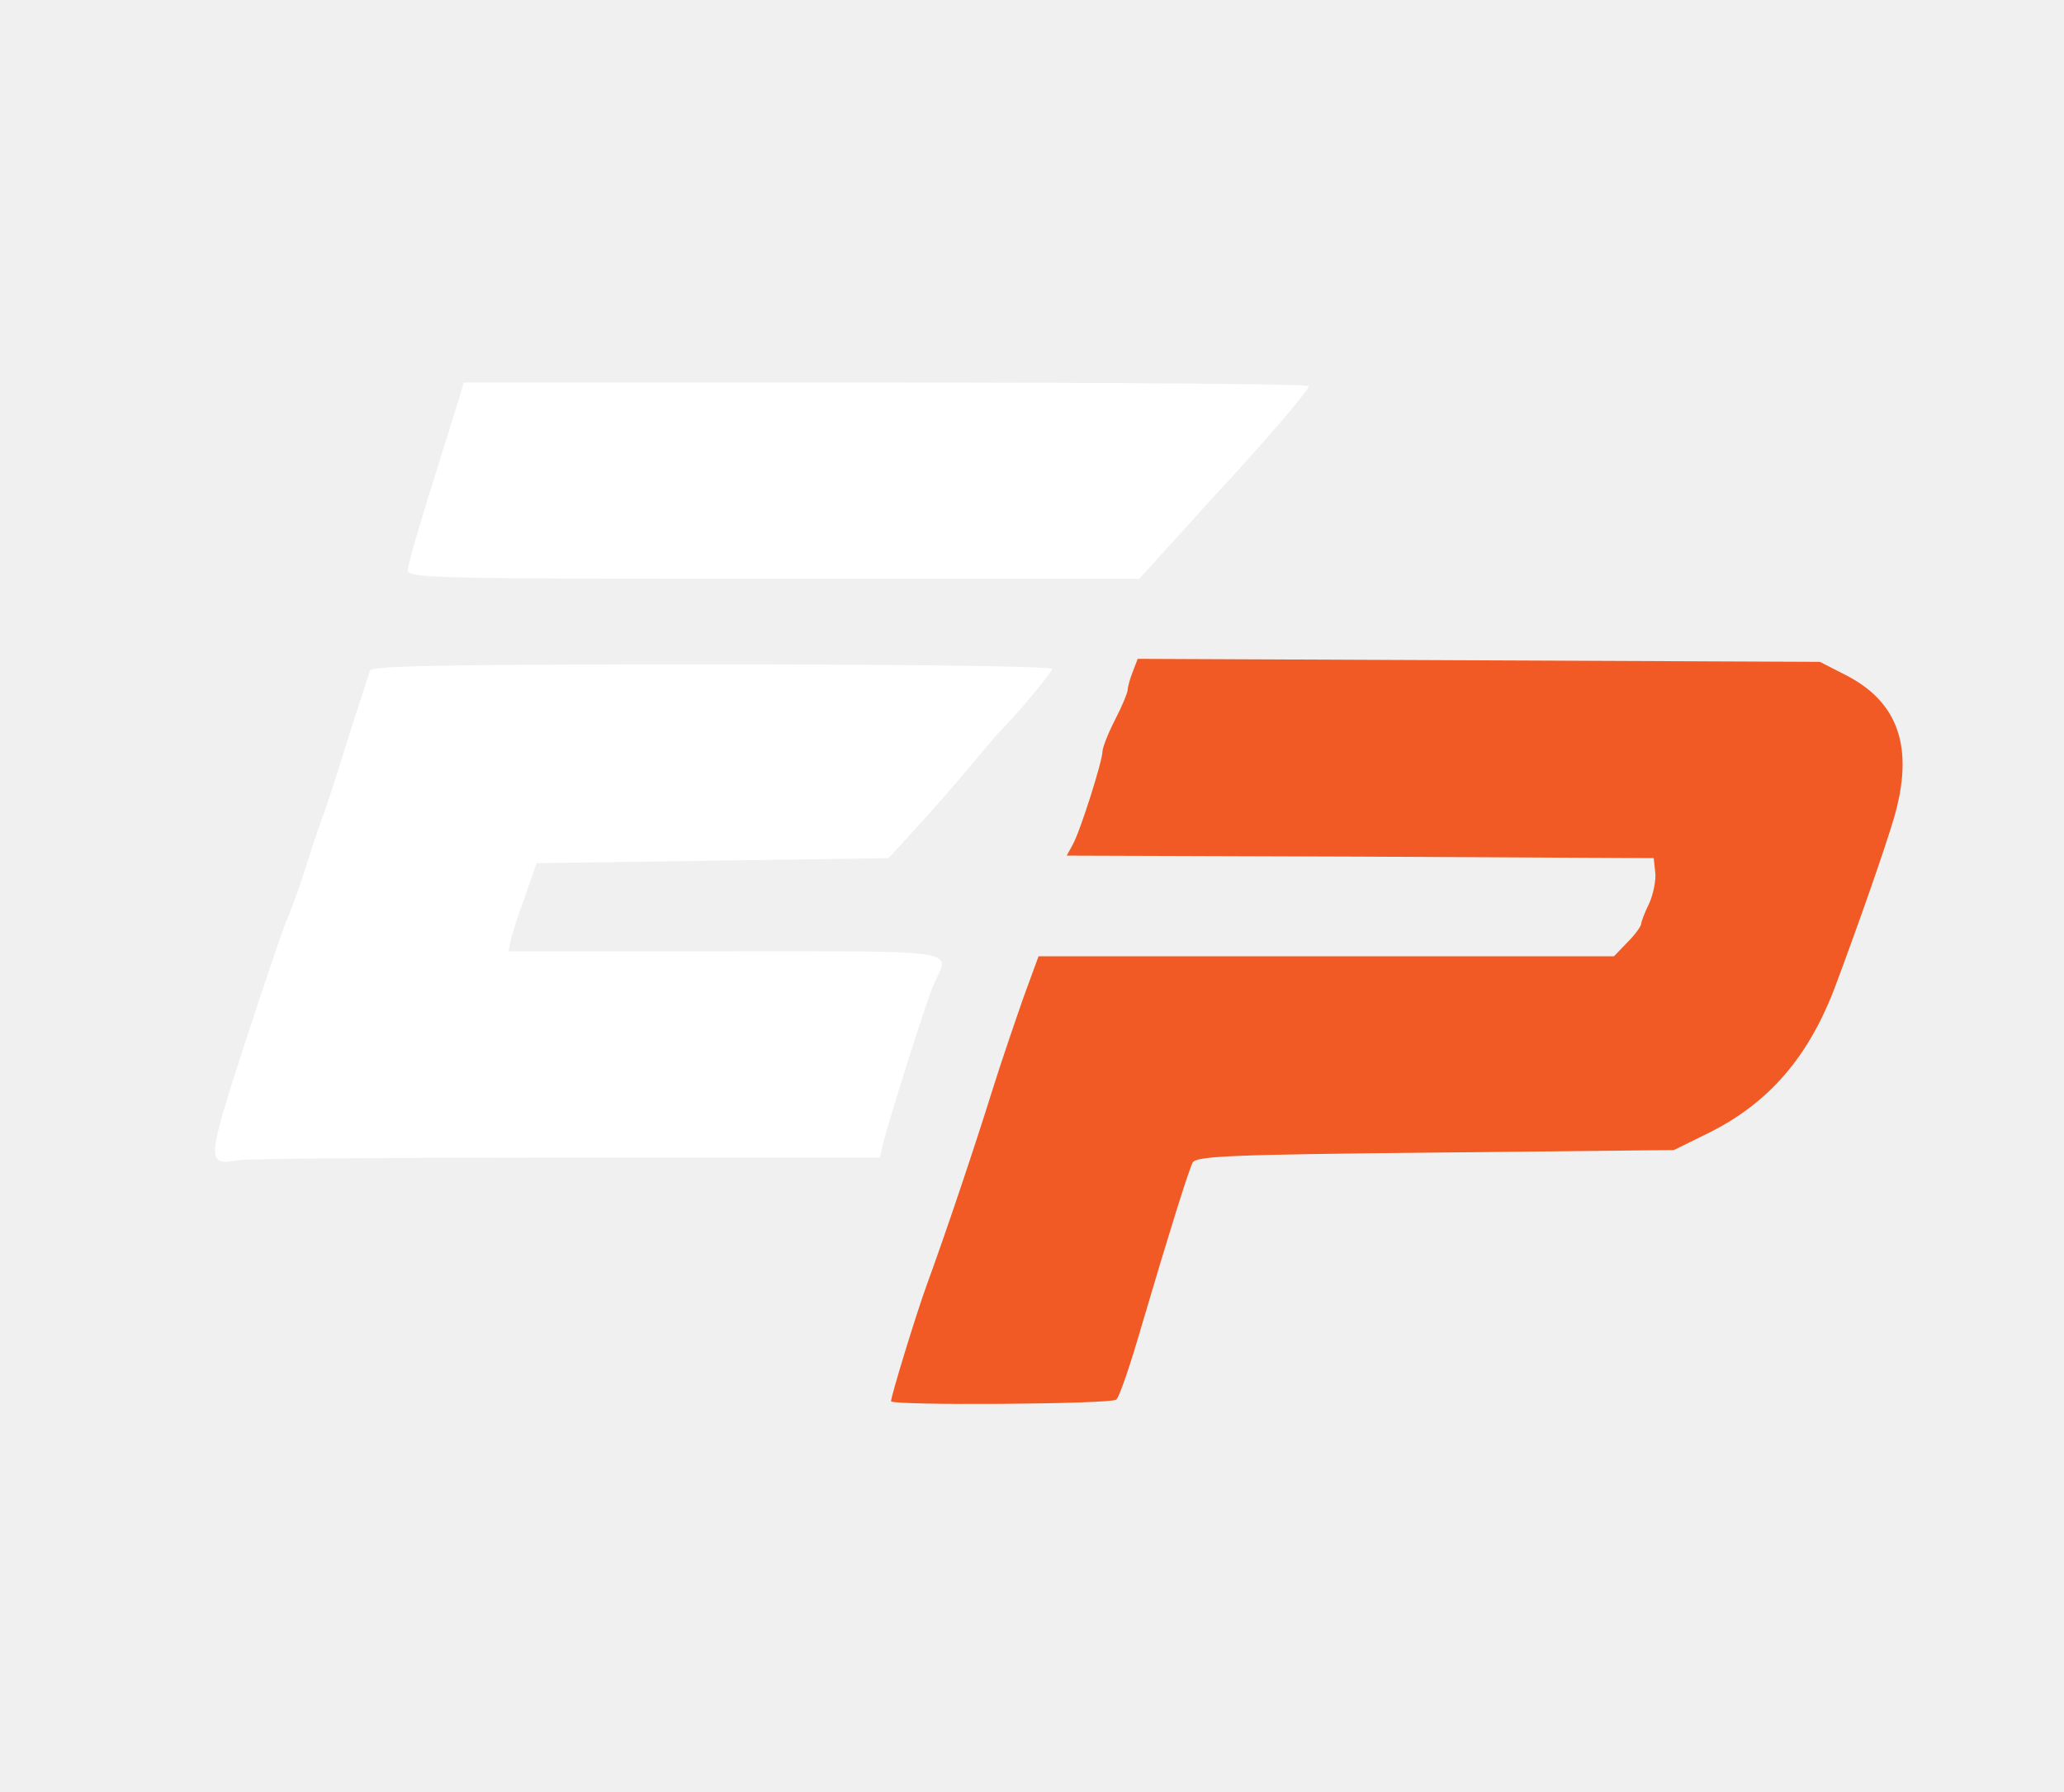
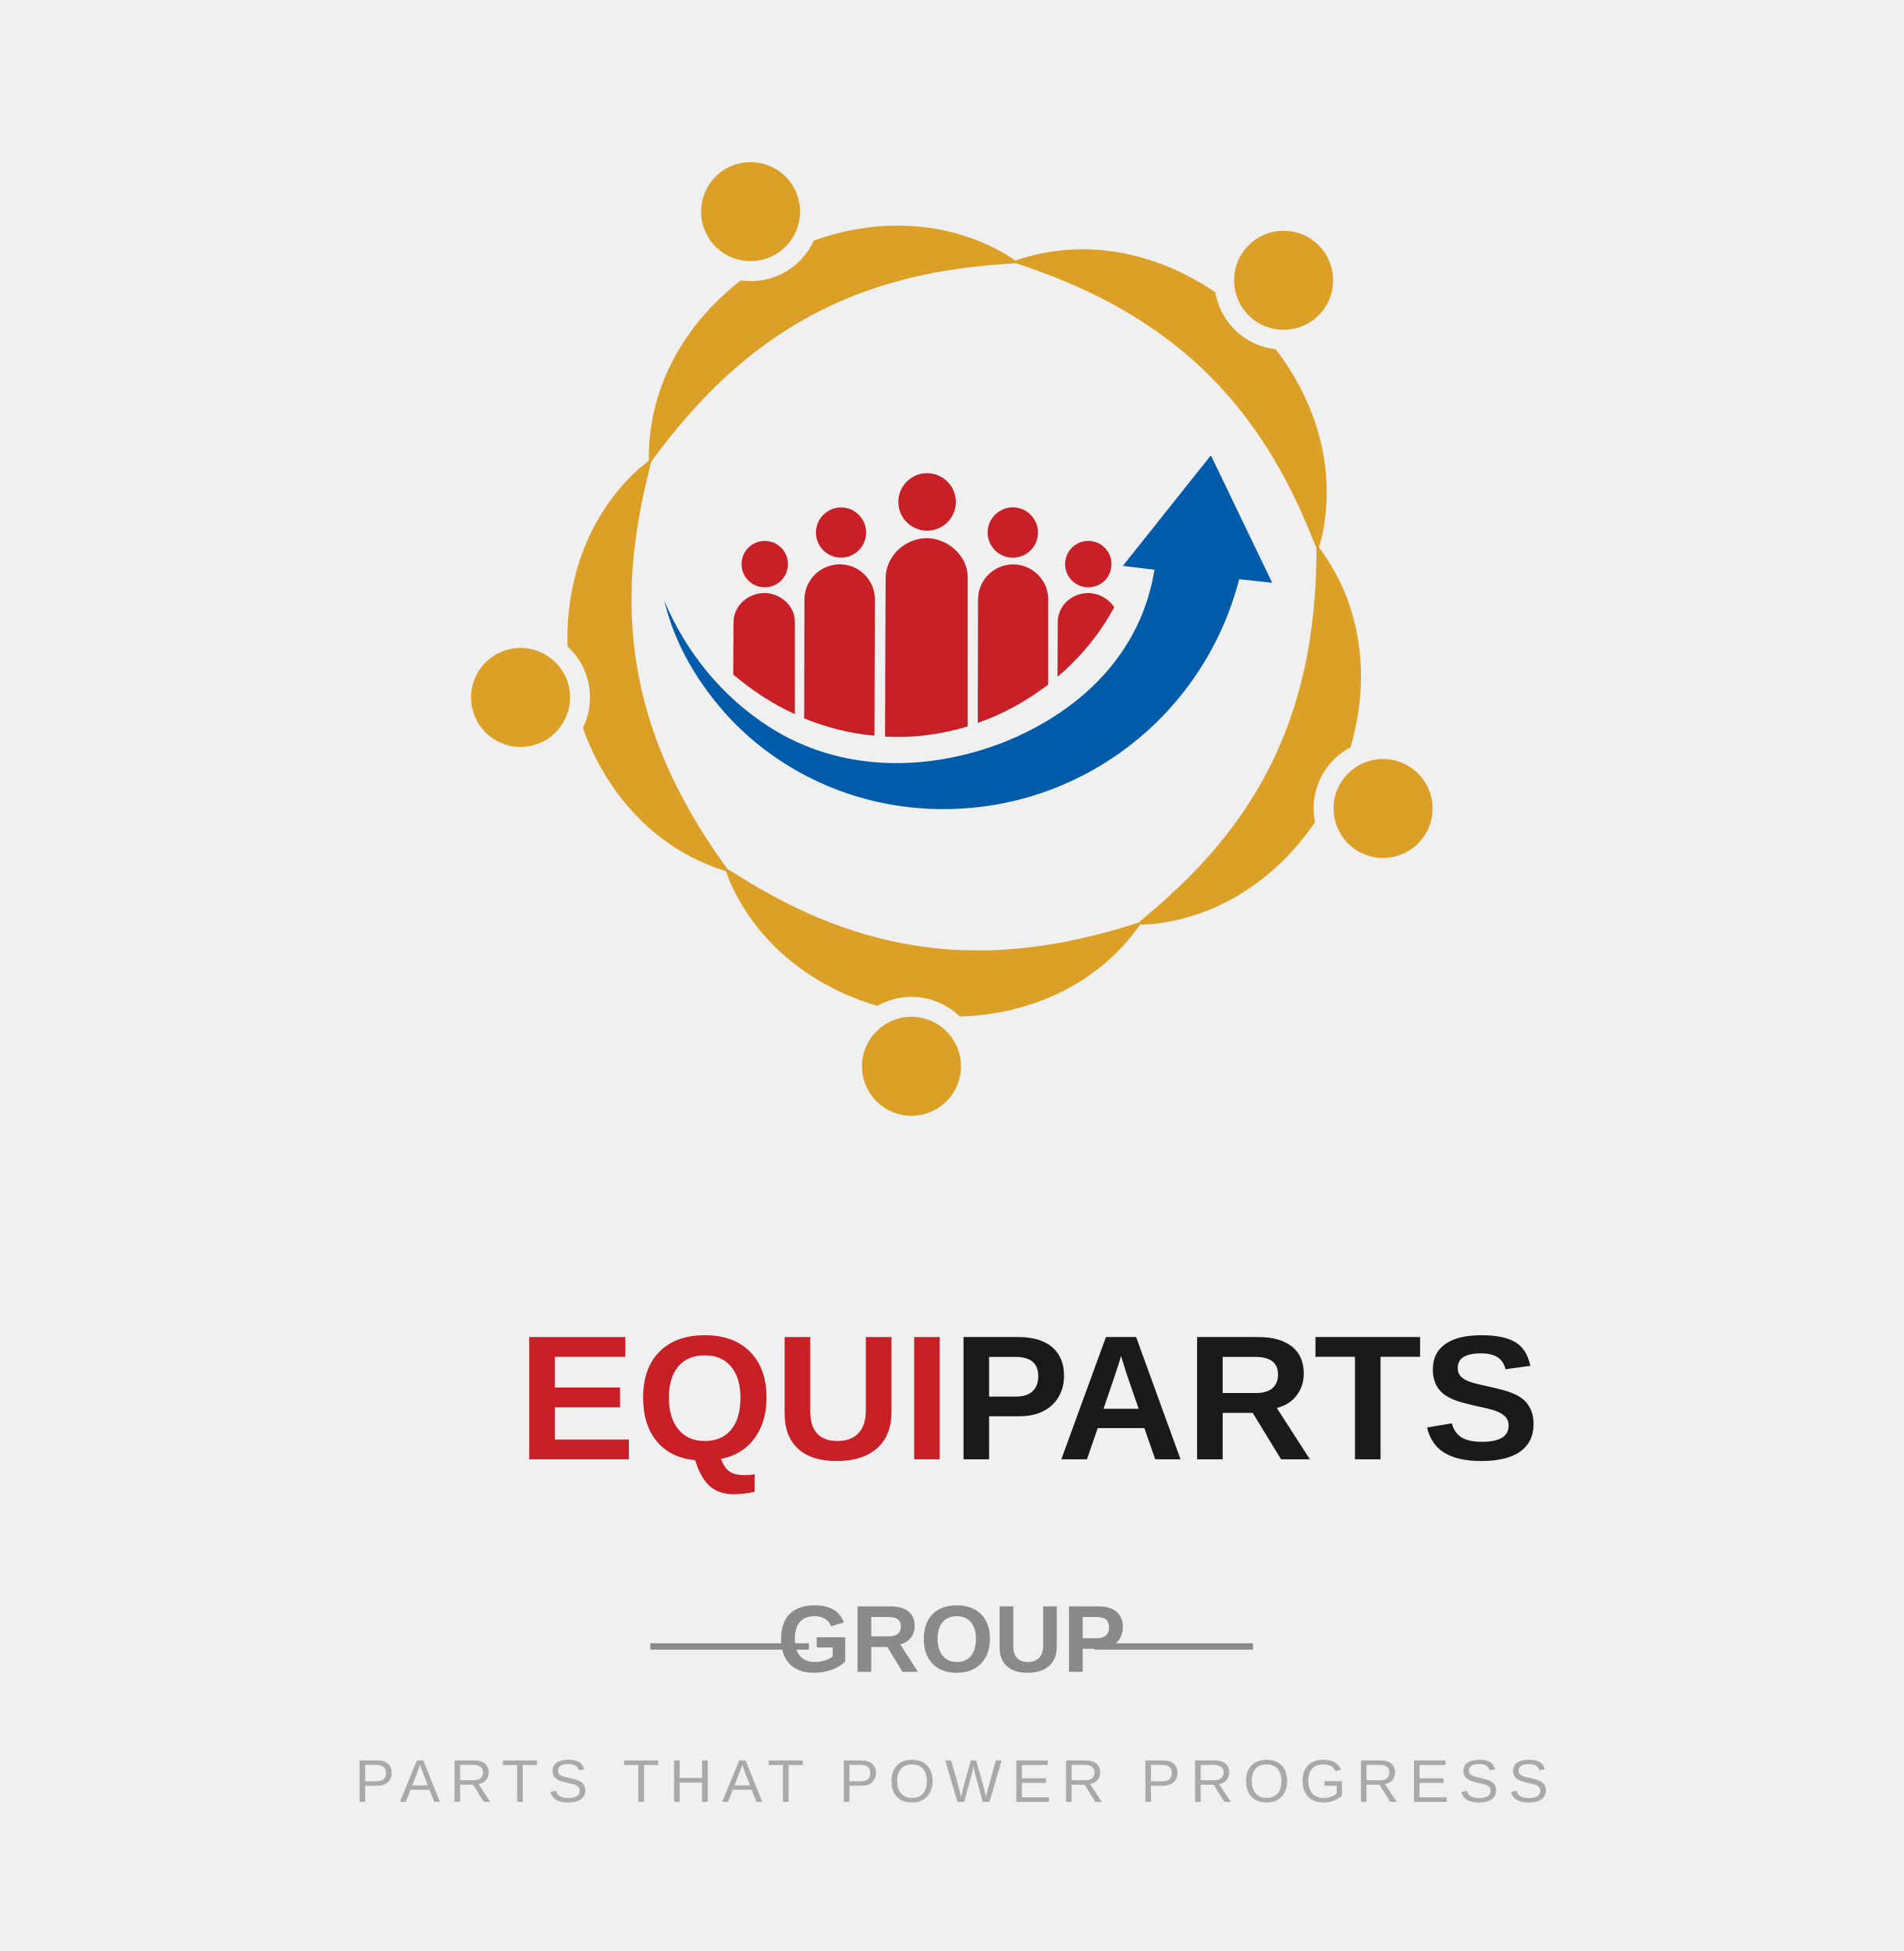
- <svg xmlns="http://www.w3.org/2000/svg" width="410pt" height="356pt" viewBox="0 0 410 356" preserveAspectRatio="xMidYMid meet">
-   <g transform="translate(0,356) scale(0.1,-0.1)" stroke="none">
-     <path d="M2600 2793 c0 -8 -79 -101 -200 -232 -52 -58 -105 -115 -116 -128 l-21 -23 -727 0 c-670 0 -726 1 -726 17 0 9 22 86 49 172 27 86 52 166 56 179 l6 22 840 0 c461 0 839 -3 839 -7z" fill="#ffffff" />
-     <path d="M2090 2231 c0 -7 -73 -94 -110 -131 -3 -3 -27 -32 -55 -65 -27 -33 -75 -87 -105 -120 l-55 -60 -349 -5 -350 -5 -21 -60 c-12 -33 -25 -72 -29 -87 l-6 -28 430 0 c476 0 447 4 416 -63 -14 -30 -91 -274 -103 -324 l-5 -23 -623 0 c-342 0 -635 -2 -651 -5 -65 -12 -64 -4 14 237 40 123 79 237 87 253 7 17 23 62 35 100 12 39 26 79 30 90 5 11 27 79 49 150 23 72 44 136 46 143 3 9 148 12 680 12 404 0 675 -4 675 -9z" fill="#ffffff" />
-     <path d="M3664 2220 c108 -54 139 -146 98 -286 -18 -61 -68 -204 -115 -330 -53 -143 -133 -236 -255 -296 l-67 -33 -474 -5 c-408 -4 -475 -7 -482 -20 -9 -19 -46 -137 -100 -320 -23 -80 -46 -148 -52 -151 -13 -9 -447 -12 -447 -3 0 10 50 174 72 234 37 101 95 274 128 380 18 58 47 142 63 188 l30 82 571 0 572 0 27 28 c15 15 27 32 27 36 0 4 7 23 16 41 8 18 14 46 12 62 l-3 28 -583 3 -583 2 12 22 c15 27 59 166 59 185 0 7 11 36 25 63 14 27 25 54 25 59 0 5 4 21 10 36 l10 26 677 -3 678 -3 49 -25z" fill="#f15a24" />
-   </g>
+ <svg xmlns="http://www.w3.org/2000/svg" viewBox="0 0 600 615">
+   <svg x="120" y="20" width="360" height="360" viewBox="51 -14 162 162">
+     <g>
+       <path fill="#dda027" d="M133.27,129.15c-.5,3.85-4.02,6.56-7.86,6.07-3.85-.5-6.56-4.02-6.07-7.86.5-3.85,4.02-6.56,7.86-6.07,3.85.5,6.56,4.01,6.07,7.86" />
+       <path fill="#dda027" d="M100.58,102.15c3.98,8.95,11.92,14.91,20.89,17.53,1.79-1.01,3.9-1.48,6.09-1.2,2.19.28,4.12,1.27,5.59,2.71,10.09-.28,19.96-4.63,25.91-13.5-15.27,5.05-29.79,5.97-44.93-.09-3.55-1.39-7.27-3.31-10.63-5.31-1.22-.74-2.42-1.5-3.67-2.23.22.71.48,1.39.75,2.08" />
+       <path fill="#dda027" d="M72.15,82.83c-3.81.72-7.48-1.79-8.2-5.6-.72-3.81,1.79-7.48,5.6-8.2,3.81-.72,7.48,1.79,8.2,5.6.72,3.81-1.79,7.48-5.6,8.2" />
+       <path fill="#dda027" d="M87.73,43.4c-7.29,6.55-10.5,15.94-10.22,25.29,1.51,1.39,2.61,3.25,3.02,5.42.41,2.17.06,4.31-.84,6.15,3.38,9.51,10.57,17.55,20.84,20.47-9.52-12.96-14.89-26.49-13.8-42.76.23-3.81.9-7.94,1.76-11.75.32-1.39.68-2.76.99-4.18-.6.42-1.17.89-1.75,1.36" />
+       <path fill="#dda027" d="M97.32,10.39c-1.86-3.4-.61-7.67,2.79-9.53,3.4-1.86,7.67-.61,9.53,2.79,1.86,3.4.61,7.67-2.79,9.53-3.4,1.86-7.67.61-9.53-2.79" />
+       <path fill="#dda027" d="M139.64,13.03c-8.48-4.91-18.41-5.06-27.21-1.9-.85,1.87-2.28,3.49-4.22,4.55-1.94,1.06-4.08,1.39-6.11,1.1-8,6.16-13.43,15.47-13.03,26.15,9.39-13.06,20.59-22.34,36.4-26.34,3.69-.96,7.83-1.6,11.72-1.96,1.42-.12,2.83-.21,4.28-.35-.59-.44-1.21-.84-1.83-1.24" />
+       <path fill="#dda027" d="M173.99,11.94c2.66-2.82,7.11-2.95,9.93-.29,2.82,2.66,2.95,7.11.29,9.93-2.66,2.82-7.11,2.95-9.93.29-2.82-2.66-2.95-7.11-.29-9.93" />
+       <path fill="#dda027" d="M184.56,53.01c2.05-9.58-.87-19.07-6.6-26.47-2.04-.23-4.02-1.09-5.63-2.61-1.61-1.52-2.58-3.45-2.93-5.47-8.33-5.71-18.87-7.99-28.89-4.31,15.32,4.89,27.61,12.68,36.29,26.48,2.05,3.21,3.94,6.95,5.48,10.54.55,1.31,1.07,2.63,1.66,3.96.24-.7.43-1.41.62-2.13" />
+       <path fill="#dda027" d="M196.21,85.34c3.51,1.66,5,5.85,3.34,9.35-1.66,3.51-5.85,5-9.35,3.34-3.51-1.66-5-5.85-3.34-9.35,1.66-3.51,5.85-5,9.35-3.34" />
+       <path fill="#dda027" d="M160.42,108.09c9.74-1.01,17.86-6.72,23.13-14.45-.41-2.01-.2-4.16.74-6.16.95-2,2.48-3.52,4.3-4.48,2.85-9.68,1.77-20.41-4.83-28.81.08,16.08-3.53,30.18-13.97,42.7-2.42,2.94-5.4,5.89-8.33,8.47-1.08.93-2.17,1.83-3.26,2.8.74.01,1.47-.03,2.21-.07" />
+       <path fill="#005baa" d="M91.27,62.3c3.09,7.24,8.11,13.49,14.88,17.83,10,6.41,22.37,6.44,33.42,2.09,11-4.47,19.32-12.71,21.21-24.4l-4.49-.55,12.49-15.68,8.7,18.08-4.69-.51c-4.94,19.22-22.32,32.9-42.61,32.61-11.25-.16-21.87-4.72-29.58-12.8-4.35-4.71-7.79-10.26-9.34-16.67" />
+       <path fill="#c92027" d="M122.56,81.49l.02-9.16.06-13.35c0-1.86,1.06-3.57,2.45-4.54,1.63-1.13,3.56-1.42,5.38-.72,2.13.81,3.81,2.8,3.81,5.15v21.17c-3.81,1.15-7.66,1.66-11.72,1.45" />
+       <path fill="#c92027" d="M132.6,48.2c0,2.25-1.83,4.08-4.08,4.08s-4.08-1.83-4.08-4.08,1.83-4.08,4.08-4.08,4.08,1.83,4.08,4.08" />
+       <path fill="#c92027" d="M135.71,79.54l.02-9.03.02-8.63c.1-2.7,2.29-4.8,4.94-4.82,2.63-.02,4.88,2.05,5.01,4.74v12.31c-3.08,2.33-6.38,4.18-9.99,5.43" />
+       <path fill="#c92027" d="M144.25,52.54c0,1.97-1.6,3.57-3.57,3.57s-3.57-1.6-3.57-3.57,1.6-3.57,3.57-3.57,3.57,1.6,3.57,3.57" />
+       <path fill="#c92027" d="M121.05,81.36c-3.46-.31-6.78-1.16-9.97-2.46l.04-17.01c.11-2.71,2.28-4.78,4.93-4.84,2.66-.05,4.93,2.04,5.06,4.75l-.03,9.87-.03,9.69Z" />
+       <path fill="#c92027" d="M119.87,52.54c0,1.97-1.6,3.56-3.56,3.56s-3.56-1.6-3.56-3.56,1.6-3.56,3.56-3.56,3.56,1.6,3.56,3.56" />
+       <path fill="#c92027" d="M147.02,73l.04-7.79c.01-2.58,2.45-4.39,4.93-4.04,1.29.21,2.36.92,3.08,1.96-2.05,3.79-4.74,7.06-8.05,9.87" />
+       <path fill="#c92027" d="M154.68,57.02c0,1.82-1.47,3.29-3.29,3.29s-3.29-1.47-3.29-3.29,1.47-3.29,3.29-3.29,3.29,1.47,3.29,3.29" />
+       <path fill="#c92027" d="M109.77,78.3c-3.2-1.44-6.05-3.35-8.75-5.61l.04-7.4c.01-2.36,2.01-4.11,4.29-4.17,2.23-.05,4.41,1.72,4.41,4.07v13.1Z" />
+       <path fill="#c92027" d="M108.78,57.02c0,1.82-1.47,3.29-3.29,3.29s-3.29-1.47-3.29-3.29,1.47-3.29,3.29-3.29,3.29,1.47,3.29,3.29" />
+     </g>
+   </svg>
+   <text x="300" y="460" text-anchor="end" font-family="Arial, Helvetica, sans-serif" font-weight="800" font-size="56" fill="#c92027">EQUI</text>
+   <text x="300" y="460" text-anchor="start" font-family="Arial, Helvetica, sans-serif" font-weight="800" font-size="56" fill="#1a1a1a">PARTS</text>
+   <line x1="205" y1="519" x2="255" y2="519" stroke="#8a8a8a" stroke-width="2" />
+   <text x="300" y="527" text-anchor="middle" font-family="Arial, Helvetica, sans-serif" font-weight="600" font-size="30" fill="#8a8a8a">GROUP</text>
+   <line x1="345" y1="519" x2="395" y2="519" stroke="#8a8a8a" stroke-width="2" />
+   <text x="300" y="568" text-anchor="middle" font-family="Arial, Helvetica, sans-serif" font-weight="500" font-size="19" letter-spacing="3" fill="#a9a9a9">PARTS THAT POWER PROGRESS</text>
</svg>
